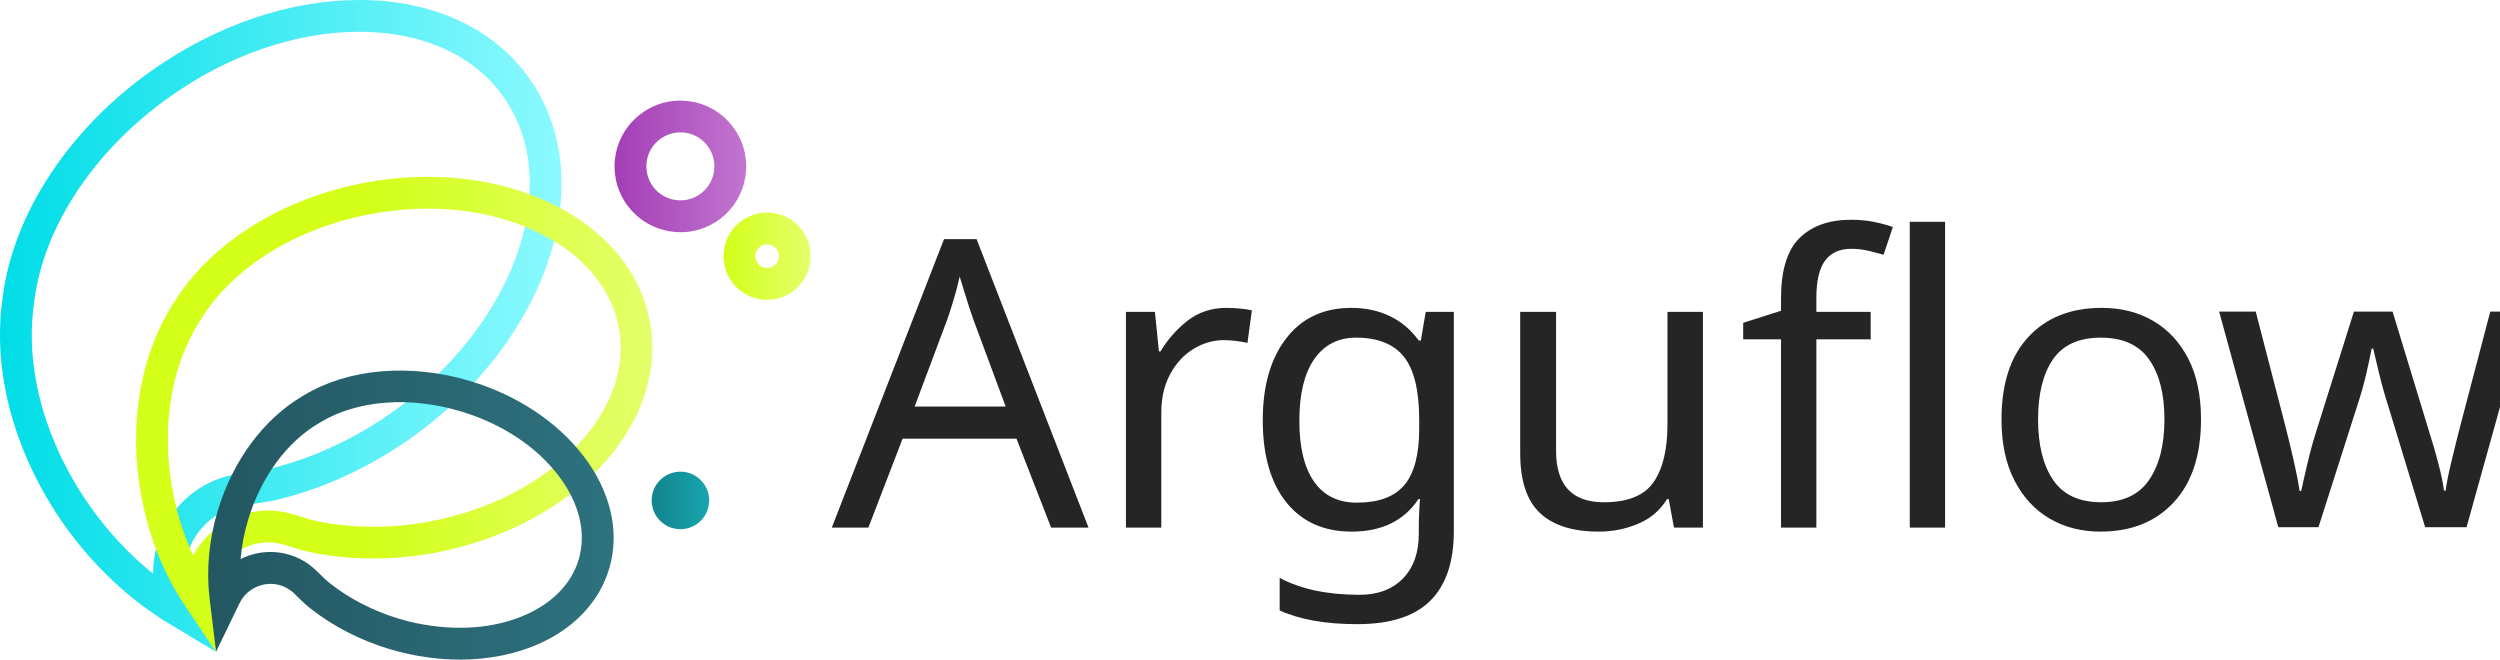
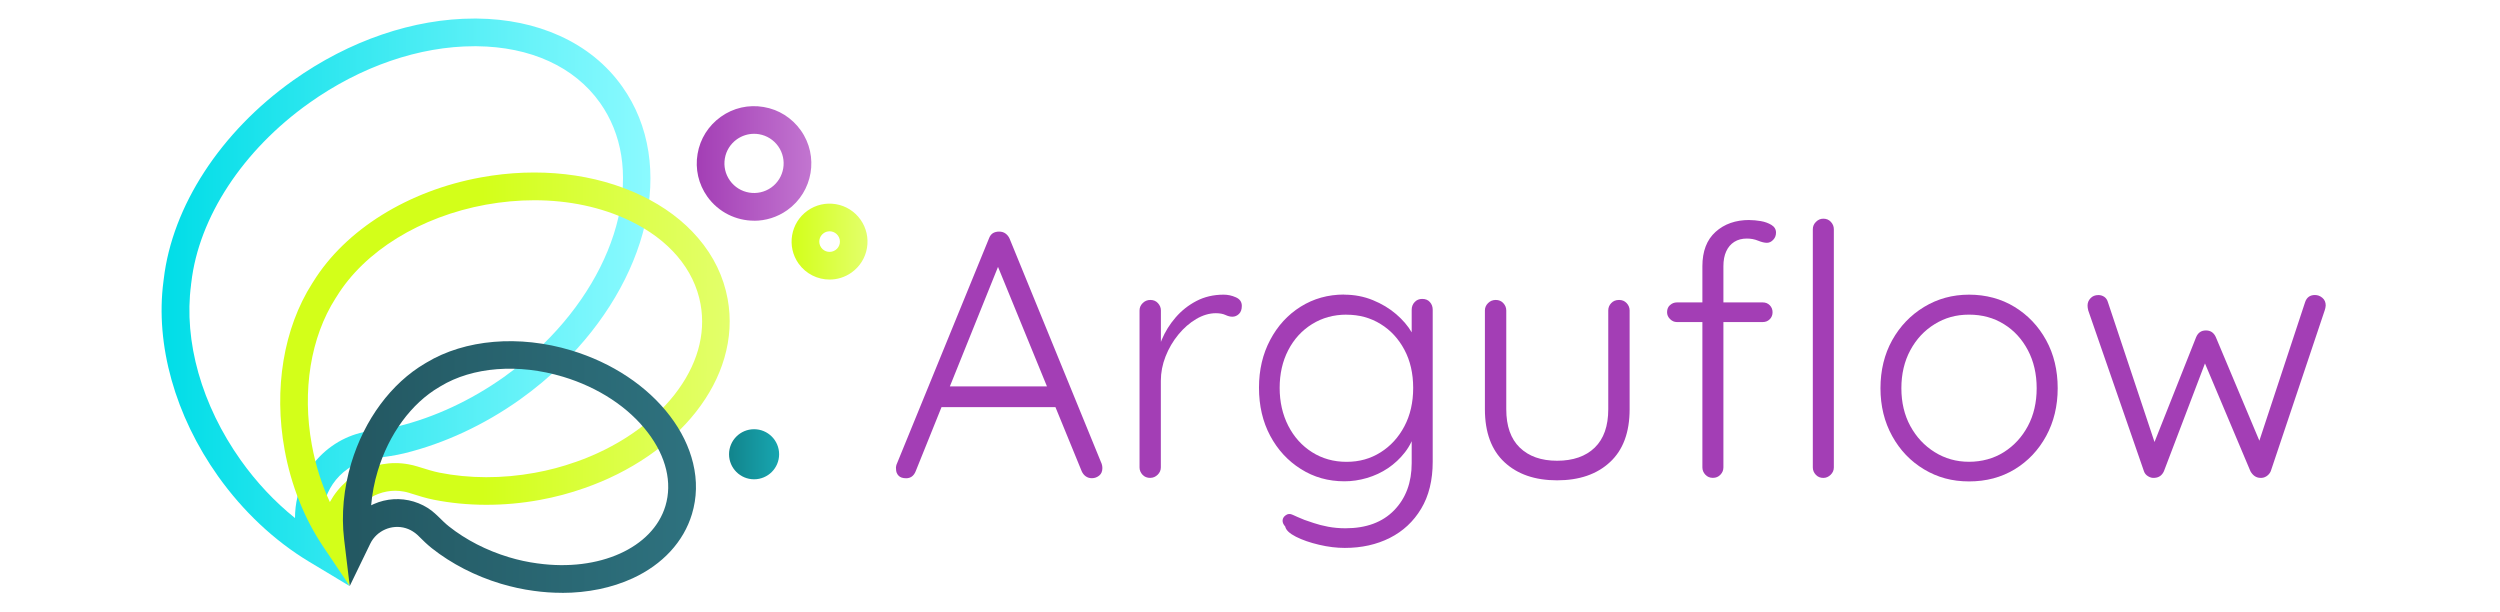
- <svg xmlns="http://www.w3.org/2000/svg" id="Layer_2" data-name="Layer 2" viewBox="0 0 379.03 100">
+ <svg xmlns="http://www.w3.org/2000/svg" id="Layer_1" data-name="Layer 1" viewBox="0 0 435.33 106.46">
  <defs>
    <style>
      .cls-1 {
        fill: url(#linear-gradient-2);
      }

      .cls-2 {
        fill: url(#linear-gradient-6);
      }

      .cls-3 {
-         fill: #252525;
-         font-family: Quicksand-Regular, 'Quicksand Light';
-         font-size: 61px;
-         font-variation-settings: 'wght' 400;
+         fill: #a33eb5;
      }

      .cls-4 {
        fill: url(#linear-gradient-5);
      }

      .cls-5 {
-         letter-spacing: -.01em;
+         fill: url(#linear-gradient-3);
      }

      .cls-6 {
-         letter-spacing: 0em;
+         fill: url(#linear-gradient);
      }

      .cls-7 {
-         fill: url(#linear-gradient-3);
-       }
- 
-       .cls-8 {
-         fill: url(#linear-gradient);
-       }
- 
-       .cls-9 {
        fill: url(#linear-gradient-4);
      }
    </style>
-     <linearGradient id="linear-gradient" x1="93.18" y1="25.23" x2="113.13" y2="25.23" gradientUnits="userSpaceOnUse">
+     <linearGradient id="linear-gradient" x1="121.33" y1="28.45" x2="141.28" y2="28.45" gradientUnits="userSpaceOnUse">
      <stop offset="0" stop-color="#a33eb5" />
      <stop offset="1" stop-color="#c275d0" />
    </linearGradient>
-     <linearGradient id="linear-gradient-2" x1="109.69" y1="38.84" x2="122.91" y2="38.84" gradientUnits="userSpaceOnUse">
+     <linearGradient id="linear-gradient-2" x1="137.84" y1="42.07" x2="151.06" y2="42.07" gradientUnits="userSpaceOnUse">
      <stop offset="0" stop-color="#d3ff19" />
      <stop offset="1" stop-color="#e3ff6b" />
    </linearGradient>
-     <linearGradient id="linear-gradient-3" x1="98.8" y1="75.87" x2="107.52" y2="75.87" gradientUnits="userSpaceOnUse">
+     <linearGradient id="linear-gradient-3" x1="126.95" y1="79.1" x2="135.67" y2="79.1" gradientUnits="userSpaceOnUse">
      <stop offset="0" stop-color="#12848c" />
      <stop offset="1" stop-color="#17a6b0" />
    </linearGradient>
-     <linearGradient id="linear-gradient-4" x1="0" y1="49.41" x2="85.14" y2="49.41" gradientUnits="userSpaceOnUse">
+     <linearGradient id="linear-gradient-4" x1="28.15" y1="52.64" x2="113.29" y2="52.64" gradientUnits="userSpaceOnUse">
      <stop offset="0" stop-color="#00dde7" />
      <stop offset="1" stop-color="#8bfaff" />
    </linearGradient>
-     <linearGradient id="linear-gradient-5" x1="20.63" y1="62.78" x2="98.91" y2="62.78" gradientUnits="userSpaceOnUse">
+     <linearGradient id="linear-gradient-5" x1="48.78" y1="66.01" x2="127.06" y2="66.01" gradientUnits="userSpaceOnUse">
      <stop offset=".45" stop-color="#d3ff19" />
      <stop offset="1" stop-color="#e3ff6b" />
    </linearGradient>
-     <linearGradient id="linear-gradient-6" x1="31.55" y1="78.09" x2="93.03" y2="78.09" gradientUnits="userSpaceOnUse">
+     <linearGradient id="linear-gradient-6" x1="59.7" y1="81.31" x2="121.18" y2="81.31" gradientUnits="userSpaceOnUse">
      <stop offset="0" stop-color="#235761" />
      <stop offset="1" stop-color="#2e727f" />
    </linearGradient>
  </defs>
-   <g id="Layer_1-2" data-name="Layer 1">
-     <g>
-       <g>
-         <path class="cls-8" d="m103.17,35.2c-3.12,0-6.2-1.46-8.15-4.19-1.54-2.17-2.15-4.82-1.7-7.44.44-2.63,1.89-4.92,4.06-6.47s4.82-2.15,7.44-1.7c2.63.44,4.92,1.89,6.47,4.06h0c3.19,4.48,2.13,10.72-2.36,13.91-1.75,1.24-3.77,1.84-5.76,1.84Zm-.02-15.13c-1.06,0-2.09.33-2.98.95-1.12.8-1.87,1.98-2.1,3.34-.23,1.36.08,2.72.88,3.85,1.65,2.32,4.87,2.86,7.19,1.22,2.32-1.65,2.86-4.87,1.22-7.19h0c-.8-1.12-1.98-1.87-3.34-2.1-.29-.05-.58-.07-.87-.07Z" />
-         <path class="cls-1" d="m116.31,45.45c-2.07,0-4.11-.97-5.4-2.78-2.11-2.97-1.41-7.11,1.56-9.22,1.44-1.02,3.19-1.42,4.93-1.13,1.74.29,3.26,1.25,4.29,2.69,1.02,1.44,1.42,3.19,1.13,4.93-.29,1.74-1.25,3.26-2.69,4.29-1.16.82-2.5,1.22-3.82,1.22Zm-.01-8.4c-.37,0-.73.11-1.03.33-.81.57-1,1.69-.42,2.5.57.81,1.69.99,2.5.42.39-.28.65-.69.73-1.16s-.03-.95-.31-1.34h0c-.28-.39-.69-.65-1.16-.73-.1-.02-.2-.03-.3-.03Z" />
-         <circle class="cls-7" cx="103.16" cy="75.87" r="4.36" />
-         <path class="cls-9" d="m32.73,98.82l-7.04-4.23c-6.02-3.62-11.51-8.77-15.87-14.9C2.35,69.15-1.12,56.8.32,45.78c.02-.15.04-.28.05-.39,1.48-12.7,9.89-25.64,22.52-34.61C32.7,3.82,43.89,0,54.47,0c.14,0,.28,0,.41,0,5.29.05,10.15,1.06,14.44,3,4.51,2.04,8.19,5.02,10.91,8.86,2.37,3.34,3.9,7.15,4.55,11.35.62,4,.42,8.24-.59,12.6-1.99,8.59-7.09,17.22-14.37,24.32-2.25,2.23-4.76,4.32-7.44,6.23-6.21,4.41-13.16,7.64-20.09,9.34-1.59.39-3.18.6-4.71.81l-.57.08c-.42.06-.84.14-1.23.25h-.02c-1.19.32-2.31.84-3.34,1.57-4.19,2.98-5.58,8.47-3.31,13.06l3.64,7.36ZM54.47,4.82c-9.59,0-19.79,3.5-28.78,9.89C14.13,22.92,6.46,34.62,5.15,46l-.02.13c0,.05-.02.12-.02.14v.09c-1.31,9.84,1.85,20.96,8.64,30.53,2.73,3.85,5.94,7.26,9.46,10.09,0-1.26.14-2.53.45-3.78.87-3.53,2.99-6.63,5.96-8.74,1.49-1.06,3.14-1.83,4.89-2.29.6-.16,1.22-.29,1.85-.37.19-.03.39-.05.58-.08,1.47-.2,2.86-.38,4.2-.71,6.35-1.56,12.73-4.53,18.45-8.59,2.47-1.76,4.78-3.69,6.85-5.73h.01c6.63-6.47,11.27-14.27,13.05-21.97,1.78-7.69.67-14.63-3.19-20.07-4.44-6.25-12.07-9.74-21.47-9.83-.12,0-.25,0-.37,0Z" />
-         <path class="cls-4" d="m32.69,98.75l-4.58-6.81c-3.27-4.86-5.59-10.68-6.71-16.85-1.93-10.59-.18-21.15,4.8-28.97.07-.11.13-.21.18-.28,5.61-9.07,16.52-15.87,29.21-18.18,9.97-1.82,19.89-.7,27.93,3.16,3.99,1.91,7.32,4.4,9.88,7.39,2.71,3.16,4.44,6.74,5.15,10.64h0c.62,3.39.42,6.84-.58,10.27-.95,3.26-2.61,6.4-4.92,9.35-4.54,5.79-11.44,10.51-19.44,13.29-2.48.88-5.11,1.58-7.8,2.07-6.23,1.14-12.61,1.12-18.44-.04-1.35-.27-2.62-.67-3.85-1.06l-.45-.14c-.32-.1-.64-.18-.96-.23h-.02c-.95-.18-1.92-.18-2.89,0-3.97.72-6.78,4.16-6.7,8.18l.18,8.21ZM64.88,31.64c-2.77,0-5.59.26-8.43.77-11.39,2.08-21.11,8.06-26,16.02l-.07.11s-.03.05-.05.07l-.05.08c-4.35,6.81-5.86,16.12-4.14,25.54.64,3.5,1.7,6.87,3.14,9.96.38-.69.82-1.35,1.32-1.97,1.95-2.41,4.71-4.04,7.76-4.6,1.54-.28,3.09-.28,4.61,0,.52.09,1.04.22,1.56.38l.46.14c1.16.36,2.25.71,3.34.93,5.24,1.05,10.99,1.06,16.63.03,2.44-.44,4.82-1.07,7.06-1.87h.02c7.14-2.49,13.26-6.65,17.24-11.72,3.94-5.03,5.51-10.49,4.55-15.78h0c-1.11-6.09-5.5-11.26-12.38-14.55-4.88-2.34-10.57-3.54-16.56-3.54Z" />
-         <path class="cls-2" d="m69.69,100c-1.6,0-3.23-.11-4.86-.34-1.92-.25-3.86-.68-5.78-1.25-4.44-1.34-8.6-3.48-12.02-6.19-.8-.64-1.5-1.32-2.17-1.99l-.24-.24c-.15-.15-.31-.28-.47-.4h-.02c-.49-.39-1.04-.67-1.63-.85-2.42-.73-5.07.43-6.17,2.69l-3.58,7.39-.98-8.15c-.51-4.28-.08-8.86,1.25-13.27,2.28-7.57,6.97-13.9,12.87-17.36.09-.05.16-.09.22-.13,6.73-4.06,16.14-4.86,25.2-2.13,7.12,2.15,13.23,6.2,17.2,11.42,1.99,2.61,3.34,5.38,4.03,8.23.73,3.03.66,6.01-.2,8.86-1.45,4.81-5.11,8.78-10.32,11.18-3.62,1.67-7.87,2.54-12.32,2.54Zm-22.64-14.26c.33.25.64.52.94.81l.25.24c.61.6,1.18,1.17,1.78,1.64,2.95,2.34,6.55,4.19,10.42,5.36,1.67.51,3.37.87,5.03,1.09h.02c10.69,1.49,20.03-2.71,22.23-10h0c1.22-4.05.14-8.59-3.05-12.77-3.36-4.42-8.6-7.87-14.76-9.73-7.8-2.35-15.78-1.73-21.36,1.66l-.2.12c-4.87,2.85-8.78,8.18-10.72,14.61-.6,1.98-.98,3.99-1.15,5.99.15-.08.31-.15.46-.22,2.19-.97,4.66-1.12,6.95-.43,1.15.35,2.22.89,3.17,1.62Z" />
-       </g>
-       <text class="cls-3" transform="translate(126.11 79.99)">
-         <tspan x="0" y="0">A</tspan>
-         <tspan class="cls-5" x="39.41" y="0">r</tspan>
-         <tspan class="cls-6" x="61.98" y="0">g</tspan>
-         <tspan x="99.56" y="0">uflow</tspan>
-       </text>
-     </g>
+   <g>
+     <path class="cls-6" d="m131.32,38.43c-3.12,0-6.2-1.46-8.15-4.19-1.54-2.17-2.15-4.82-1.7-7.44.44-2.63,1.89-4.92,4.06-6.47s4.82-2.15,7.44-1.7c2.63.44,4.92,1.89,6.47,4.06h0c3.19,4.48,2.13,10.72-2.36,13.91-1.75,1.24-3.77,1.84-5.76,1.84Zm-.02-15.13c-1.06,0-2.09.33-2.98.95-1.12.8-1.87,1.98-2.1,3.34-.23,1.36.08,2.72.88,3.85,1.65,2.32,4.87,2.86,7.19,1.22,2.32-1.65,2.86-4.87,1.22-7.19h0c-.8-1.12-1.98-1.87-3.34-2.1-.29-.05-.58-.07-.87-.07Z" />
+     <path class="cls-1" d="m144.46,48.68c-2.07,0-4.11-.97-5.4-2.78-2.11-2.97-1.41-7.11,1.56-9.22,1.44-1.02,3.19-1.42,4.93-1.13,1.74.29,3.26,1.25,4.29,2.69,1.02,1.44,1.42,3.19,1.13,4.93-.29,1.74-1.25,3.26-2.69,4.29-1.16.82-2.5,1.22-3.82,1.22Zm-.01-8.4c-.37,0-.73.11-1.03.33-.81.57-1,1.69-.42,2.5.57.81,1.69.99,2.5.42.39-.28.65-.69.73-1.16s-.03-.95-.31-1.34h0c-.28-.39-.69-.65-1.16-.73-.1-.02-.2-.03-.3-.03Z" />
+     <circle class="cls-5" cx="131.31" cy="79.1" r="4.36" />
+     <path class="cls-7" d="m60.88,102.05l-7.04-4.23c-6.02-3.62-11.51-8.77-15.87-14.9-7.48-10.53-10.95-22.89-9.51-33.91.02-.15.04-.28.05-.39,1.48-12.7,9.89-25.64,22.52-34.61,9.8-6.96,21-10.78,31.57-10.78.14,0,.28,0,.41,0,5.29.05,10.15,1.06,14.44,3,4.51,2.04,8.19,5.02,10.91,8.86,2.37,3.34,3.9,7.15,4.55,11.35.62,4,.42,8.24-.59,12.6-1.99,8.59-7.09,17.22-14.37,24.32-2.25,2.23-4.76,4.32-7.44,6.23-6.21,4.41-13.16,7.64-20.09,9.34-1.59.39-3.18.6-4.71.81l-.57.08c-.42.06-.84.14-1.23.25h-.02c-1.19.32-2.31.84-3.34,1.57-4.19,2.98-5.58,8.47-3.31,13.06l3.64,7.36ZM82.62,8.05c-9.59,0-19.79,3.5-28.78,9.89-11.56,8.21-19.23,19.91-20.53,31.29l-.02.13c0,.05-.02.12-.02.14v.09c-1.31,9.84,1.85,20.96,8.64,30.53,2.73,3.85,5.94,7.26,9.46,10.09,0-1.26.14-2.53.45-3.78.87-3.53,2.99-6.63,5.96-8.74,1.49-1.06,3.14-1.83,4.89-2.29.6-.16,1.22-.29,1.85-.37.19-.03.39-.05.58-.08,1.47-.2,2.86-.38,4.2-.71,6.35-1.56,12.73-4.53,18.45-8.59,2.47-1.76,4.78-3.69,6.85-5.73h.01c6.63-6.47,11.27-14.27,13.05-21.97,1.78-7.69.67-14.63-3.19-20.07-4.44-6.25-12.07-9.74-21.47-9.83-.12,0-.25,0-.37,0Z" />
+     <path class="cls-4" d="m60.85,101.98l-4.58-6.81c-3.27-4.86-5.59-10.68-6.71-16.85-1.93-10.59-.18-21.15,4.8-28.97.07-.11.13-.21.18-.28,5.61-9.07,16.52-15.87,29.21-18.18,9.97-1.82,19.89-.7,27.93,3.16,3.99,1.91,7.32,4.4,9.88,7.39,2.71,3.16,4.44,6.74,5.15,10.64h0c.62,3.39.42,6.84-.58,10.27-.95,3.26-2.61,6.4-4.92,9.35-4.54,5.79-11.44,10.51-19.44,13.29-2.48.88-5.11,1.58-7.8,2.07-6.23,1.14-12.61,1.12-18.44-.04-1.35-.27-2.62-.67-3.85-1.06l-.45-.14c-.32-.1-.64-.18-.96-.23h-.02c-.95-.18-1.92-.18-2.89,0-3.97.72-6.78,4.16-6.7,8.18l.18,8.21Zm32.19-67.11c-2.77,0-5.59.26-8.43.77-11.39,2.08-21.11,8.06-26,16.02l-.07.11s-.03.05-.05.07l-.05.08c-4.35,6.81-5.86,16.12-4.14,25.54.64,3.5,1.7,6.87,3.14,9.96.38-.69.82-1.35,1.32-1.97,1.95-2.41,4.71-4.04,7.76-4.6,1.54-.28,3.09-.28,4.61,0,.52.09,1.04.22,1.56.38l.46.14c1.16.36,2.25.71,3.34.93,5.24,1.05,10.99,1.06,16.63.03,2.44-.44,4.82-1.07,7.06-1.87h.02c7.14-2.49,13.26-6.65,17.24-11.72,3.94-5.03,5.51-10.49,4.55-15.78h0c-1.11-6.09-5.5-11.26-12.38-14.55-4.88-2.34-10.57-3.54-16.56-3.54Z" />
+     <path class="cls-2" d="m97.84,103.23c-1.6,0-3.23-.11-4.86-.34-1.92-.25-3.86-.68-5.78-1.25-4.44-1.34-8.6-3.48-12.02-6.19-.8-.64-1.5-1.32-2.17-1.99l-.24-.24c-.15-.15-.31-.28-.47-.4h-.02c-.49-.39-1.04-.67-1.63-.85-2.42-.73-5.07.43-6.17,2.69l-3.58,7.39-.98-8.15c-.51-4.28-.08-8.86,1.25-13.27,2.28-7.57,6.97-13.9,12.87-17.36.09-.05.16-.09.22-.13,6.73-4.06,16.14-4.86,25.2-2.13,7.12,2.15,13.23,6.2,17.2,11.42,1.99,2.61,3.34,5.38,4.03,8.23.73,3.03.66,6.01-.2,8.86-1.45,4.81-5.11,8.78-10.32,11.18-3.62,1.67-7.87,2.54-12.32,2.54Zm-22.64-14.26c.33.25.64.52.94.81l.25.24c.61.6,1.18,1.17,1.78,1.64,2.95,2.34,6.55,4.19,10.42,5.36,1.67.51,3.37.87,5.03,1.09h.02c10.69,1.49,20.03-2.71,22.23-10h0c1.22-4.05.14-8.59-3.05-12.77-3.36-4.42-8.6-7.87-14.76-9.73-7.8-2.35-15.78-1.73-21.36,1.66l-.2.12c-4.87,2.85-8.78,8.18-10.72,14.61-.6,1.98-.98,3.99-1.15,5.99.15-.08.31-.15.46-.22,2.19-.97,4.66-1.12,6.95-.43,1.15.35,2.22.89,3.17,1.62Z" />
+   </g>
+   <g>
+     <path class="cls-3" d="m174.27,45.27l-14.82,36.79c-.16.41-.39.71-.67.92-.29.2-.61.3-.98.3-.61,0-1.06-.15-1.34-.46-.29-.3-.43-.68-.43-1.13-.04-.2-.02-.45.06-.73l16.11-39.41c.16-.45.4-.76.7-.95.3-.18.66-.27,1.07-.27.45,0,.82.11,1.13.34.3.22.54.52.7.88l16.04,39.22c.08.24.12.49.12.73,0,.57-.18,1.01-.55,1.31s-.79.46-1.28.46c-.41,0-.76-.11-1.07-.33-.31-.22-.54-.52-.7-.88l-15.19-37.09,1.1.3Zm-11.29,25.62l1.53-3.6h18.91l.73,3.6h-21.17Z" />
+     <path class="cls-3" d="m200.32,83.22c-.57,0-1.03-.18-1.37-.55s-.52-.79-.52-1.28v-27.33c0-.49.18-.92.55-1.28.37-.37.81-.55,1.34-.55s.97.18,1.31.55c.34.37.52.79.52,1.28v9.15l-.92.18c.12-1.42.48-2.84,1.07-4.24.59-1.4,1.39-2.69,2.41-3.87,1.02-1.18,2.23-2.14,3.63-2.87,1.4-.73,2.98-1.1,4.73-1.1.73,0,1.44.15,2.13.46.69.3,1.04.8,1.04,1.49,0,.61-.16,1.08-.49,1.4s-.71.49-1.16.49c-.37,0-.76-.1-1.19-.3-.43-.2-.99-.31-1.68-.31-1.14,0-2.28.34-3.42,1.01s-2.18,1.58-3.11,2.71-1.68,2.41-2.23,3.81c-.55,1.4-.82,2.82-.82,4.24v15.07c0,.49-.18.92-.55,1.28s-.79.55-1.28.55Z" />
+     <path class="cls-3" d="m234.05,51.31c1.79,0,3.46.32,5,.95,1.54.63,2.9,1.44,4.06,2.44,1.16,1,2.06,2.05,2.71,3.17.65,1.12.98,2.19.98,3.2l-.98-1.46v-5.67c0-.53.17-.98.52-1.34.34-.37.78-.55,1.31-.55.57,0,1.02.18,1.34.55.33.37.49.81.49,1.34v26.47c0,3.21-.67,5.94-2.01,8.17-1.34,2.24-3.16,3.93-5.46,5.09-2.3,1.16-4.91,1.74-7.84,1.74-1.42,0-2.92-.18-4.48-.55-1.57-.37-2.91-.83-4.03-1.4-1.12-.57-1.74-1.16-1.86-1.77-.33-.37-.48-.72-.46-1.07.02-.35.19-.64.52-.88.37-.29.78-.32,1.25-.09.47.22,1.15.52,2.04.88.37.12.9.3,1.62.55.71.24,1.54.46,2.5.64.96.18,1.96.27,3.02.27,3.62,0,6.45-1.05,8.48-3.14s3.05-4.83,3.05-8.21v-5.86l.67.18c-.37,1.42-.98,2.68-1.83,3.78-.85,1.1-1.84,2.02-2.96,2.78-1.12.75-2.34,1.32-3.66,1.71-1.32.39-2.63.58-3.93.58-2.81,0-5.34-.71-7.59-2.14-2.26-1.42-4.04-3.35-5.34-5.79-1.3-2.44-1.95-5.23-1.95-8.36s.65-5.87,1.95-8.33c1.3-2.46,3.07-4.39,5.31-5.79,2.24-1.4,4.76-2.11,7.56-2.11Zm.43,3.48c-2.24,0-4.24.55-6.01,1.65-1.77,1.1-3.15,2.61-4.15,4.54-1,1.93-1.49,4.12-1.49,6.56s.5,4.64,1.49,6.59c1,1.95,2.38,3.49,4.15,4.61,1.77,1.12,3.77,1.68,6.01,1.68s4.17-.55,5.92-1.65c1.75-1.1,3.13-2.61,4.15-4.54,1.02-1.93,1.53-4.16,1.53-6.68s-.51-4.74-1.53-6.65c-1.02-1.91-2.4-3.41-4.15-4.48-1.75-1.08-3.72-1.62-5.92-1.62Z" />
+     <path class="cls-3" d="m281.94,52.23c.53,0,.96.18,1.31.55.34.37.52.79.52,1.28v17.2c0,4.03-1.14,7.1-3.42,9.21-2.28,2.12-5.35,3.17-9.21,3.17s-6.92-1.06-9.18-3.17c-2.26-2.11-3.39-5.19-3.39-9.21v-17.2c0-.49.18-.92.55-1.28.37-.37.81-.55,1.34-.55s.97.18,1.31.55c.34.37.52.79.52,1.28v17.2c0,2.93.78,5.16,2.35,6.68,1.57,1.52,3.73,2.29,6.5,2.29s4.99-.76,6.56-2.29c1.57-1.53,2.35-3.75,2.35-6.68v-17.2c0-.49.17-.92.52-1.28.34-.37.8-.55,1.37-.55Z" />
+     <path class="cls-3" d="m306.95,52.66c.49,0,.89.16,1.22.49.32.33.49.73.49,1.22s-.16.89-.49,1.22c-.33.33-.73.49-1.22.49h-14.95c-.45,0-.84-.17-1.19-.52-.35-.34-.52-.74-.52-1.19,0-.53.17-.95.52-1.25.34-.3.74-.46,1.19-.46h14.95Zm-2.32-14.34c.61,0,1.27.06,1.98.18.71.12,1.33.35,1.86.67.53.33.79.77.79,1.34,0,.49-.16.91-.49,1.25-.33.35-.69.52-1.1.52s-.92-.12-1.53-.37-1.26-.37-1.95-.37c-.85,0-1.59.19-2.2.58-.61.39-1.08.94-1.4,1.65-.33.71-.49,1.58-.49,2.59v35.02c0,.49-.17.92-.52,1.28-.35.37-.78.55-1.31.55s-.97-.18-1.31-.55c-.35-.37-.52-.79-.52-1.28v-35.02c0-2.6.76-4.6,2.29-5.98,1.53-1.38,3.49-2.07,5.89-2.07Zm14.7,43.07c0,.49-.18.92-.55,1.28s-.79.55-1.28.55c-.53,0-.97-.18-1.31-.55-.35-.37-.52-.79-.52-1.28v-41.48c0-.49.18-.92.55-1.28.37-.37.79-.55,1.28-.55.53,0,.97.18,1.31.55s.52.79.52,1.28v41.48Z" />
+     <path class="cls-3" d="m358.31,67.6c0,3.09-.67,5.87-2.01,8.33-1.34,2.46-3.17,4.39-5.49,5.8-2.32,1.4-4.96,2.1-7.93,2.1s-5.5-.7-7.84-2.1c-2.34-1.4-4.19-3.33-5.55-5.8-1.36-2.46-2.04-5.24-2.04-8.33s.68-5.92,2.04-8.36c1.36-2.44,3.21-4.37,5.55-5.79,2.34-1.42,4.95-2.14,7.84-2.14s5.61.71,7.93,2.14c2.32,1.42,4.15,3.35,5.49,5.79s2.01,5.23,2.01,8.36Zm-3.66,0c0-2.48-.51-4.69-1.53-6.62-1.02-1.93-2.41-3.45-4.18-4.54-1.77-1.1-3.79-1.65-6.07-1.65s-4.19.55-5.98,1.65c-1.79,1.1-3.2,2.61-4.24,4.54s-1.56,4.14-1.56,6.62.52,4.68,1.56,6.59c1.04,1.91,2.45,3.43,4.24,4.54,1.79,1.12,3.78,1.68,5.98,1.68s4.3-.56,6.07-1.68c1.77-1.12,3.16-2.63,4.18-4.54,1.02-1.91,1.53-4.11,1.53-6.59Z" />
+     <path class="cls-3" d="m403.09,51.37c.49,0,.92.16,1.31.49s.58.77.58,1.34c0,.12-.02.26-.06.43-.04.16-.08.31-.12.43l-9.39,28c-.16.37-.42.66-.76.88-.35.22-.72.31-1.13.27-.69-.04-1.24-.43-1.65-1.16l-8.54-20.25,1.1.24-7.62,20.01c-.33.73-.88,1.12-1.65,1.16-.37.04-.73-.05-1.1-.27s-.61-.52-.73-.88l-9.7-28c-.08-.32-.12-.61-.12-.85,0-.49.17-.92.52-1.28.34-.37.8-.55,1.37-.55.37,0,.7.1,1.01.3.3.2.52.51.64.92l8.66,25.99-1.16-.06,7.87-19.83c.33-.77.89-1.16,1.71-1.16.41,0,.75.1,1.04.3.28.2.51.49.67.85l8.36,19.89-1.4.06,8.6-26.05c.28-.81.85-1.22,1.71-1.22Z" />
  </g>
</svg>
